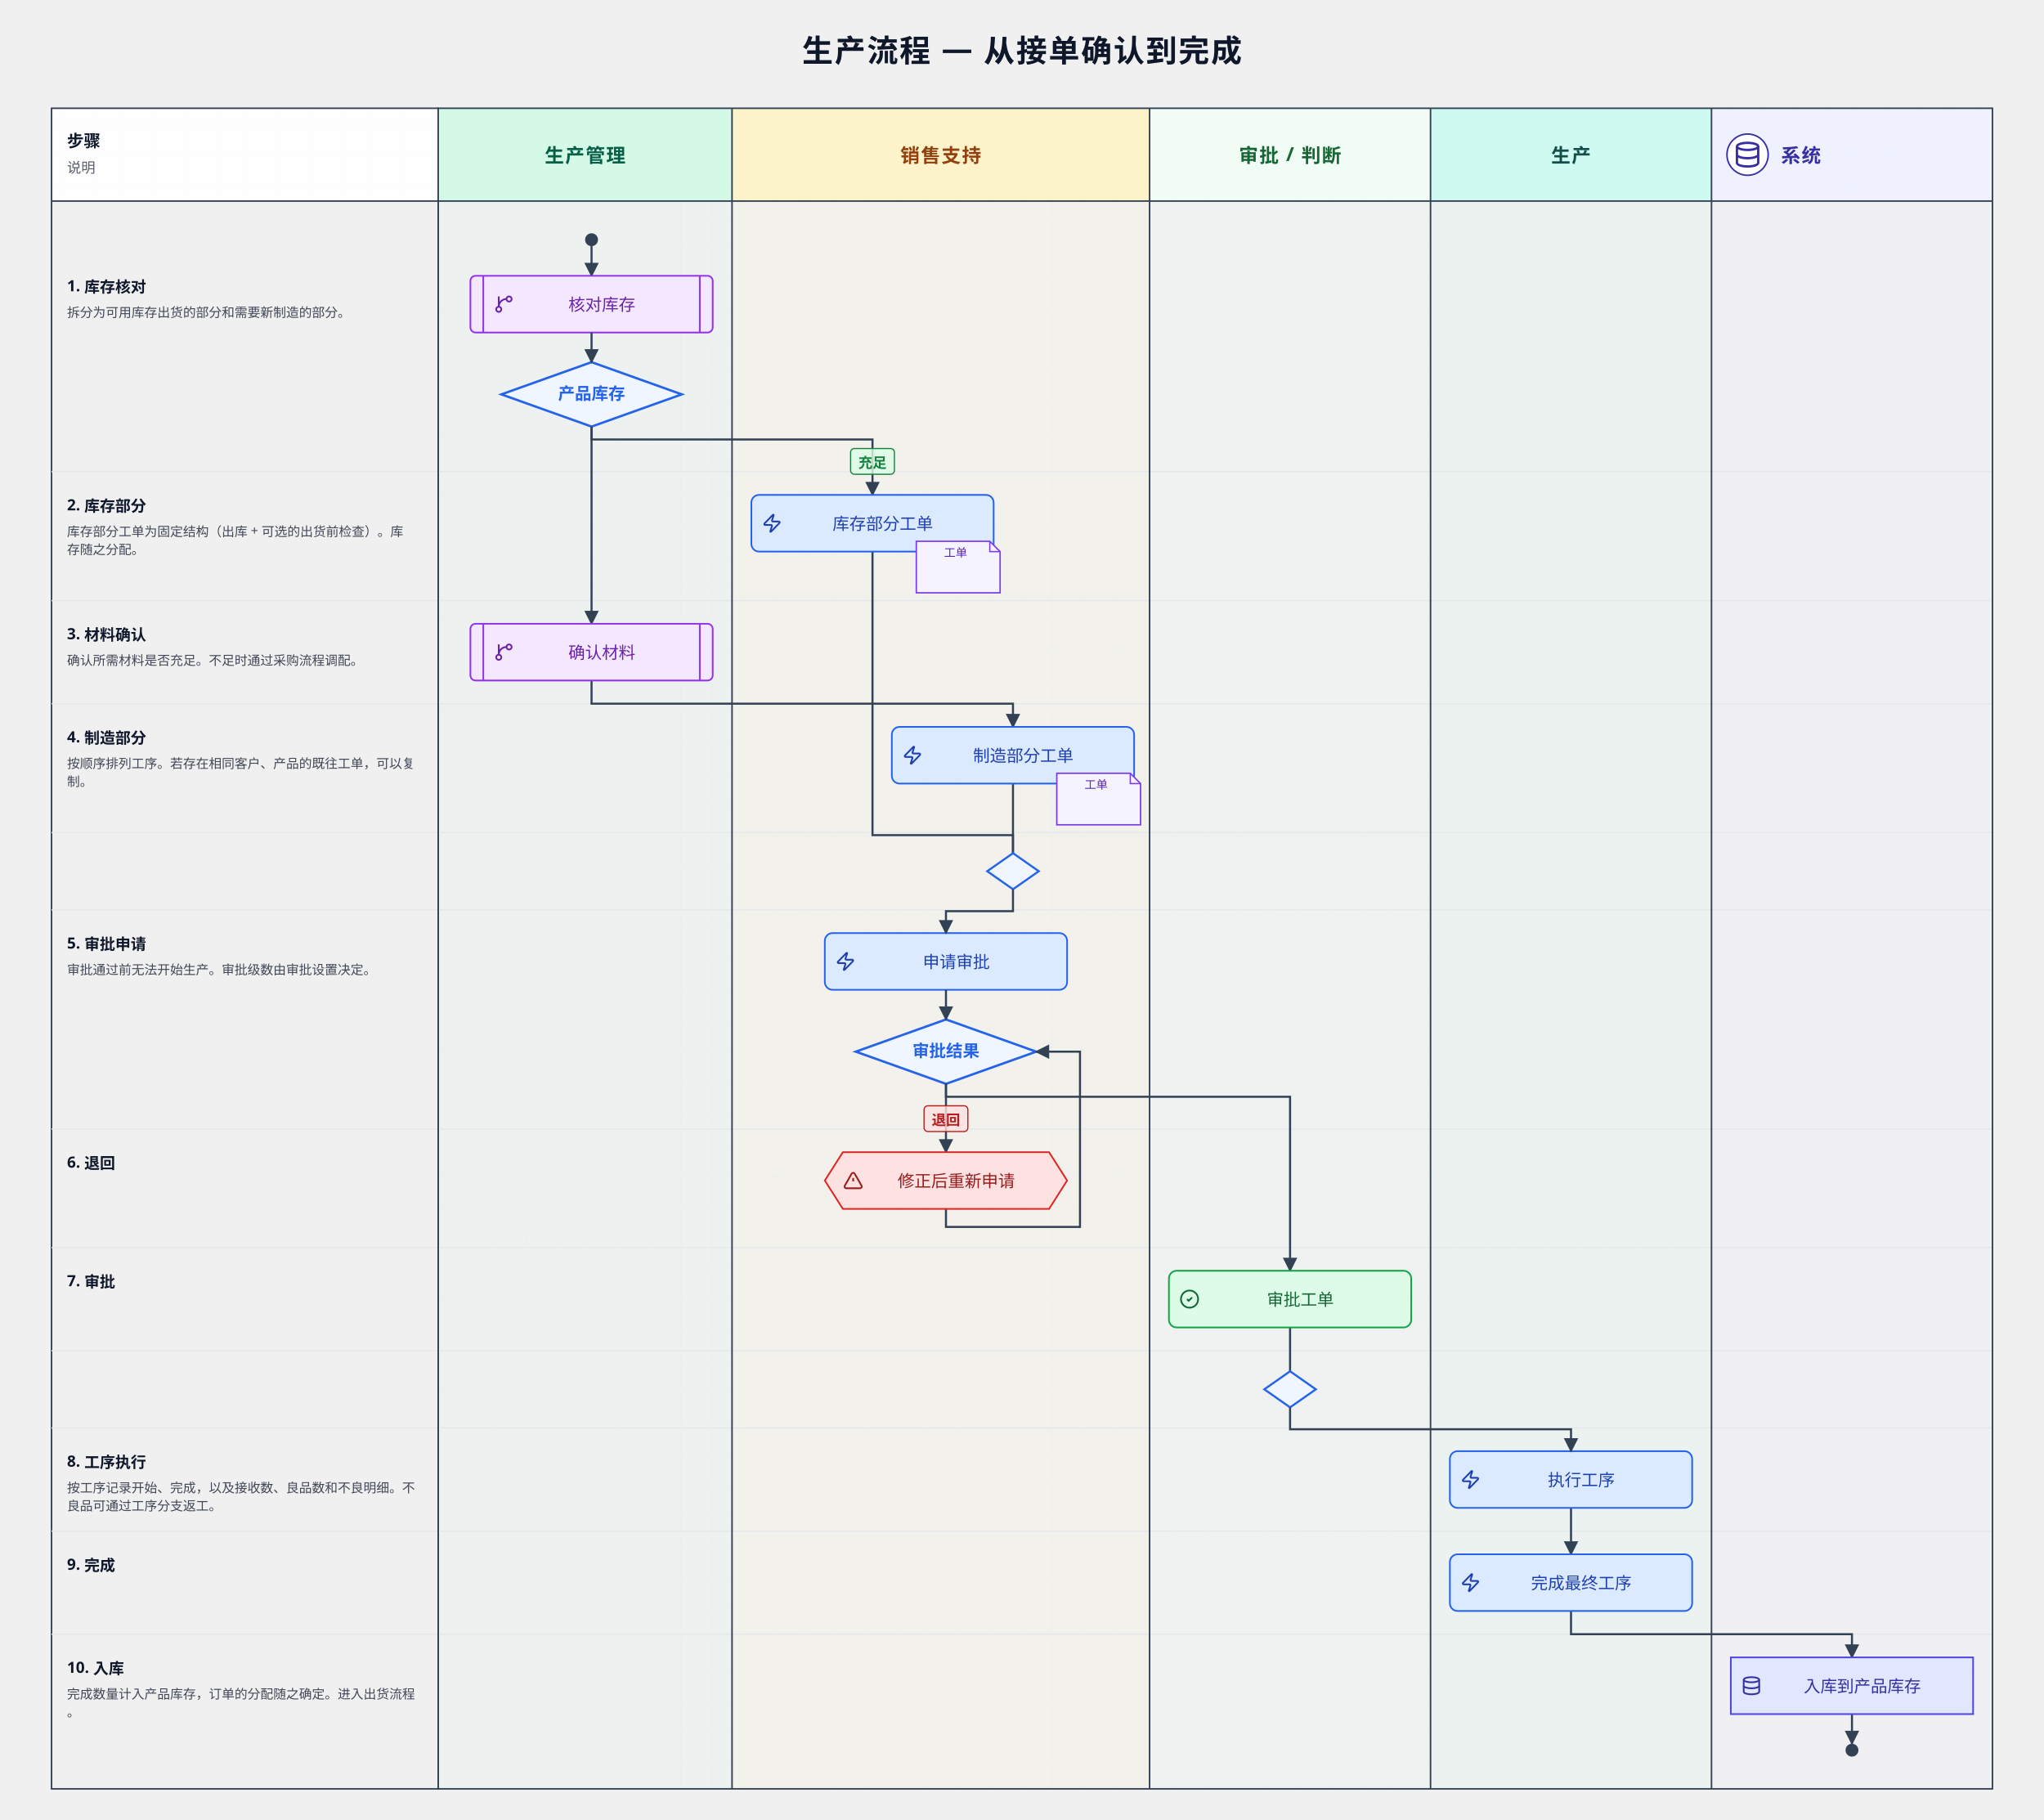
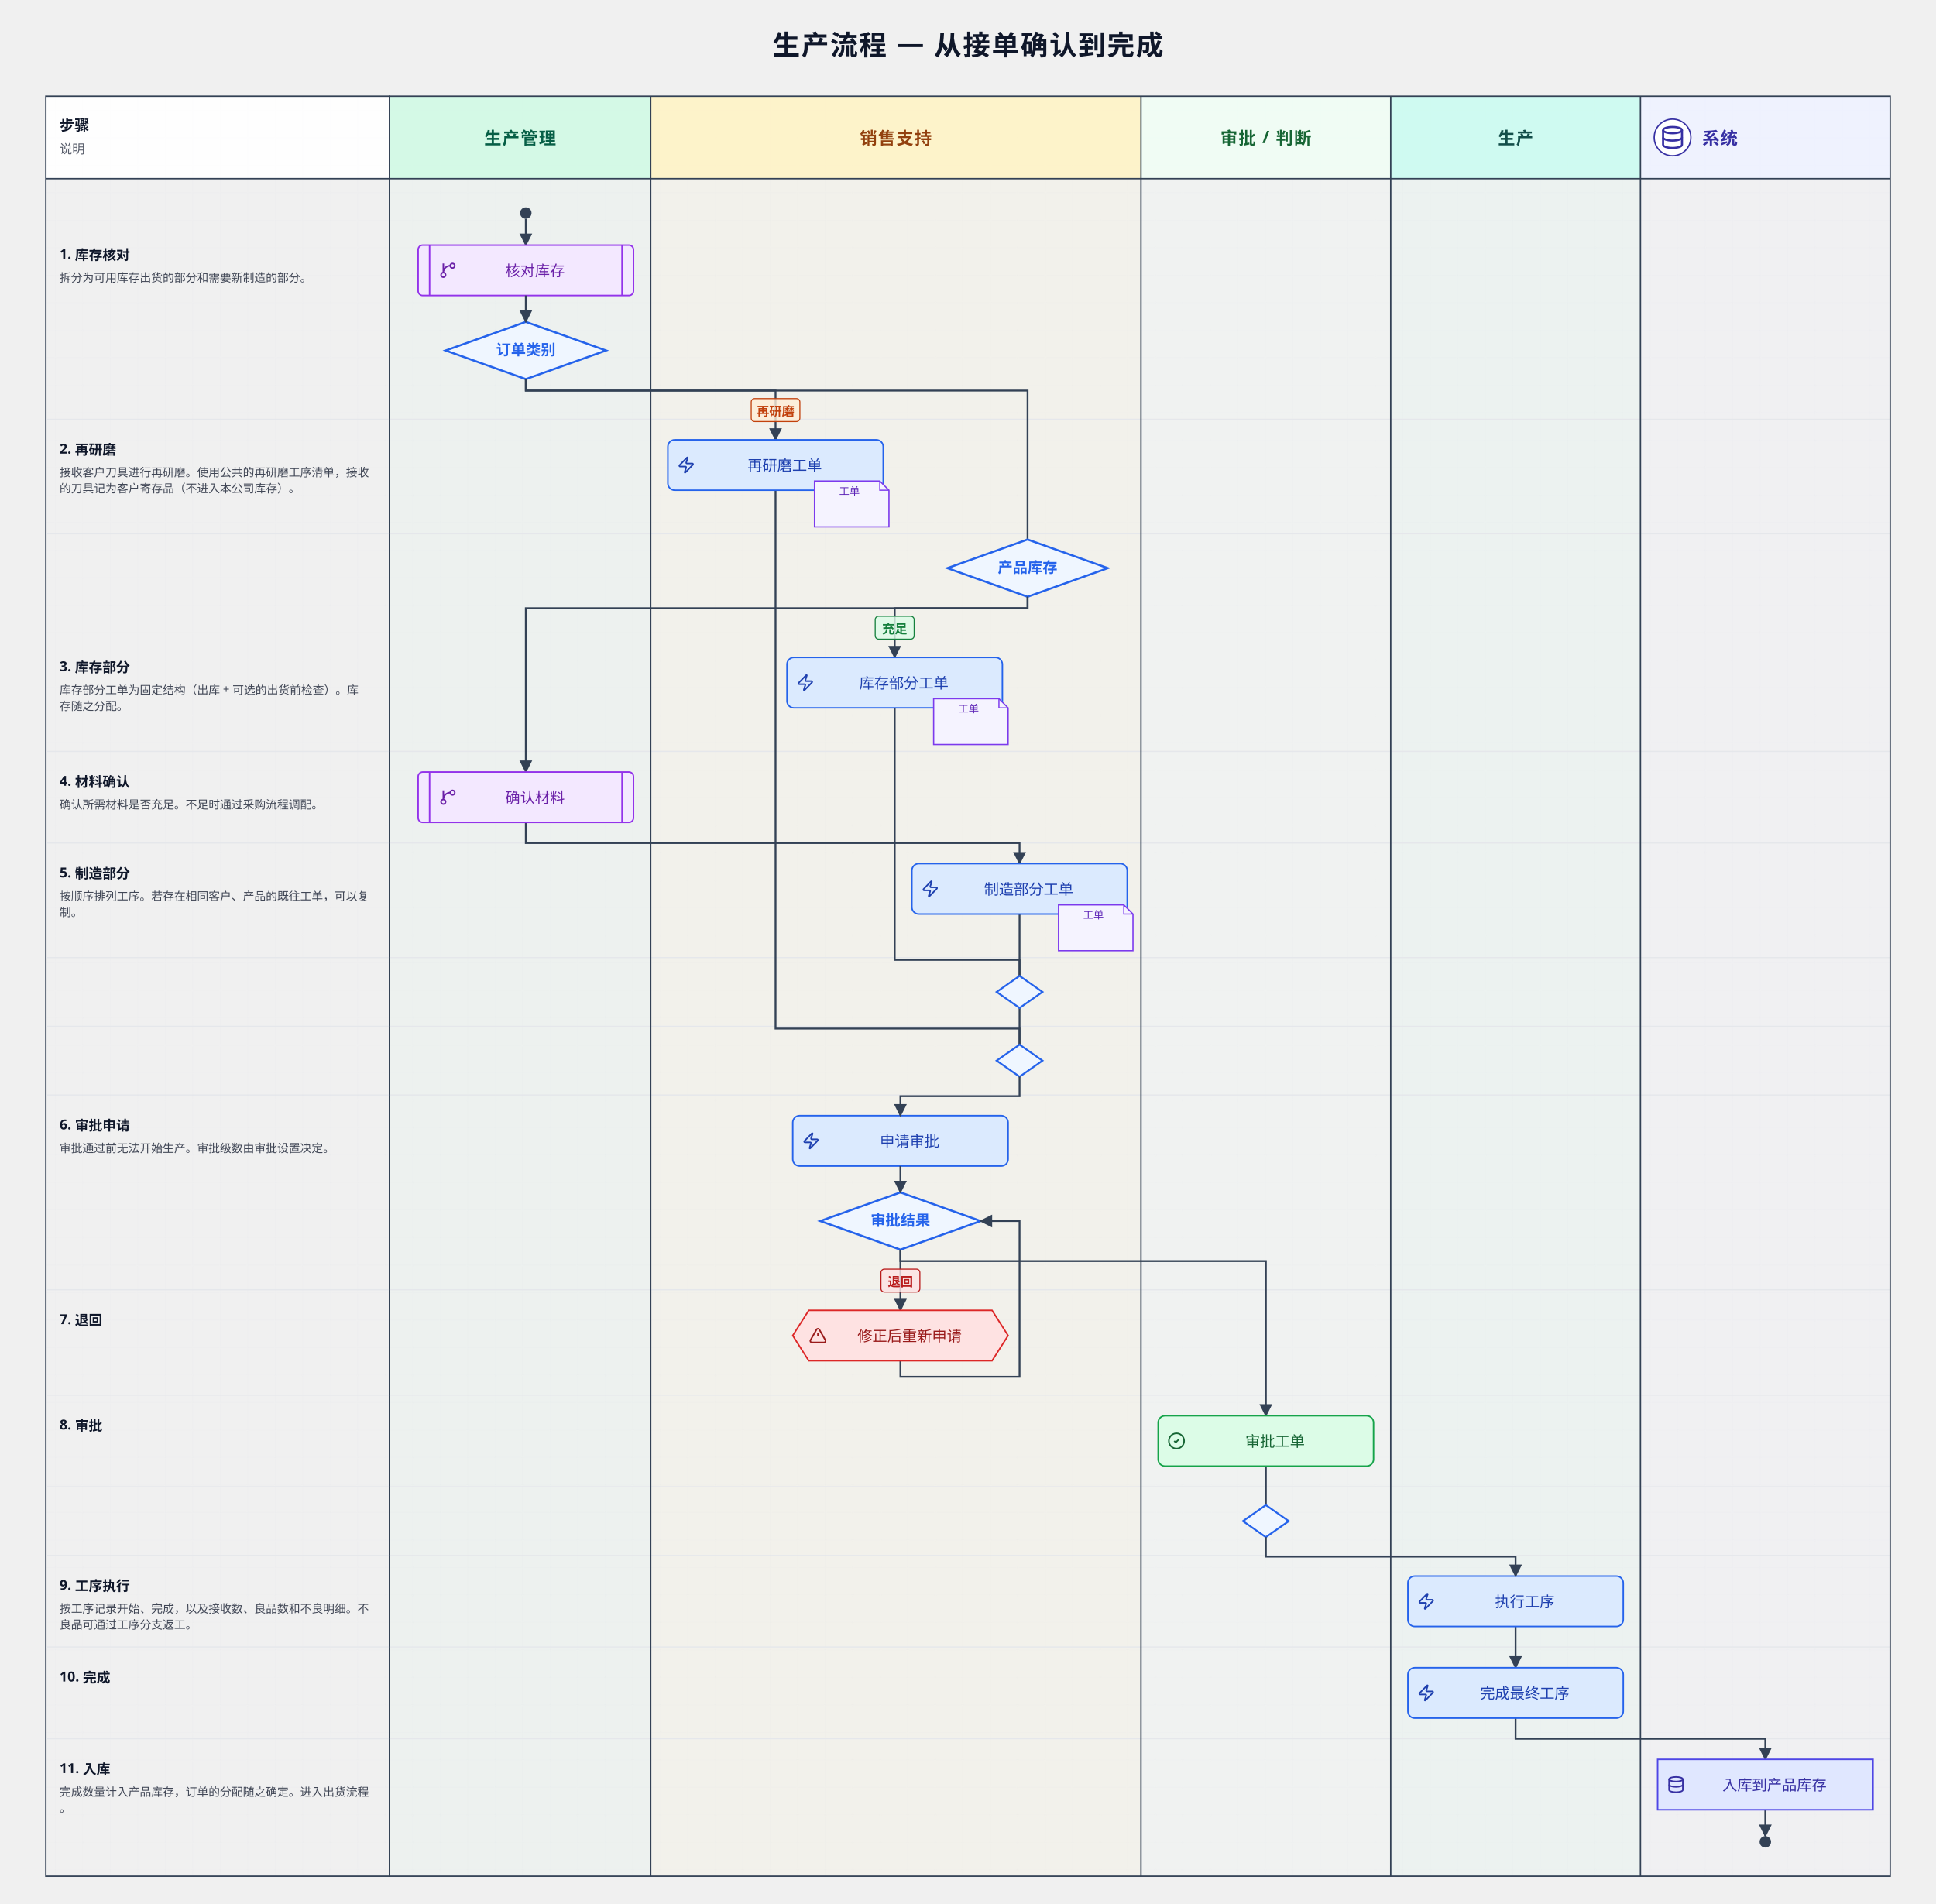
- <svg xmlns="http://www.w3.org/2000/svg" viewBox="0 0 1586 1412" style="width:100%;height:auto;background:#ffffff;display:block" id="swimlane-svg">
+ <svg xmlns="http://www.w3.org/2000/svg" viewBox="0 0 1690 1662" style="width:100%;height:auto;background:#ffffff;display:block" id="swimlane-svg">
  <defs>
    <marker id="arrowhead" viewBox="0 0 10 10" refX="9" refY="5" markerWidth="7" markerHeight="7" orient="auto-start-reverse">
      <path d="M 0 0 L 10 5 L 0 10 z" fill="#334155" />
    </marker>
    <pattern id="gridp" width="24" height="24" patternUnits="userSpaceOnUse">
      <path d="M 24 0 L 0 0 0 24" fill="none" stroke="#e5e7eb" stroke-width="0.5" />
    </pattern>
  </defs>
-   <rect x="40" y="84" width="1506" height="1304" fill="url(#gridp)" opacity="0.5" />
+   <rect x="40" y="84" width="1610" height="1554" fill="url(#gridp)" opacity="0.5" />
  <rect x="40" y="84" width="300" height="72" fill="white" opacity="0.9" />
  <text x="52" y="114" fill="#0f172a" font-family="'Noto Sans JP',sans-serif" font-size="13" font-weight="700">步骤</text>
  <text x="52" y="134" fill="#0f172a" opacity="0.7" font-family="'Noto Sans JP',sans-serif" font-size="11">说明</text>
  <line x1="40" x2="340" y1="156" y2="156" stroke="#334155" stroke-width="1.2" vector-effect="non-scaling-stroke" />
-   <rect x="40" y="84" width="300" height="1304" fill="none" stroke="#334155" stroke-width="1.2" vector-effect="non-scaling-stroke" />
+   <rect x="40" y="84" width="300" height="1554" fill="none" stroke="#334155" stroke-width="1.2" vector-effect="non-scaling-stroke" />
  <g>
    <text x="52" y="226" fill="#0f172a" font-family="'Noto Sans JP',sans-serif" font-size="12" font-weight="600">1. 库存核对</text>
    <text x="52" y="246" fill="#0f172a" opacity="0.78" font-family="'Noto Sans JP',sans-serif" font-size="10" font-weight="400">
      <tspan x="52" dy="0">
        <tspan font-weight="400" font-style="normal" text-decoration="none">拆分为可用库存出货的部分和需要新制造的部分。</tspan>
      </tspan>
    </text>
  </g>
  <g>
-     <text x="52" y="396" fill="#0f172a" font-family="'Noto Sans JP',sans-serif" font-size="12" font-weight="600">2. 库存部分</text>
+     <text x="52" y="396" fill="#0f172a" font-family="'Noto Sans JP',sans-serif" font-size="12" font-weight="600">2. 再研磨</text>
    <text x="52" y="416" fill="#0f172a" opacity="0.78" font-family="'Noto Sans JP',sans-serif" font-size="10" font-weight="400">
      <tspan x="52" dy="0">
+         <tspan font-weight="400" font-style="normal" text-decoration="none">接收客户刀具进行再研磨。使用公共的再研磨工序清单，接收</tspan>
+       </tspan>
+       <tspan x="52" dy="14">
+         <tspan font-weight="400" font-style="normal" text-decoration="none">的刀具记为客户寄存品（不进入本公司库存）。</tspan>
+       </tspan>
+     </text>
+   </g>
+   <g>
+     <text x="52" y="586" fill="#0f172a" font-family="'Noto Sans JP',sans-serif" font-size="12" font-weight="600">3. 库存部分</text>
+     <text x="52" y="606" fill="#0f172a" opacity="0.78" font-family="'Noto Sans JP',sans-serif" font-size="10" font-weight="400">
+       <tspan x="52" dy="0">
        <tspan font-weight="400" font-style="normal" text-decoration="none">库存部分工单为固定结构（出库 + 可选的出货前检查）。库</tspan>
      </tspan>
      <tspan x="52" dy="14">
        <tspan font-weight="400" font-style="normal" text-decoration="none">存随之分配。</tspan>
      </tspan>
    </text>
  </g>
  <g>
-     <text x="52" y="496" fill="#0f172a" font-family="'Noto Sans JP',sans-serif" font-size="12" font-weight="600">3. 材料确认</text>
-     <text x="52" y="516" fill="#0f172a" opacity="0.78" font-family="'Noto Sans JP',sans-serif" font-size="10" font-weight="400">
+     <text x="52" y="686" fill="#0f172a" font-family="'Noto Sans JP',sans-serif" font-size="12" font-weight="600">4. 材料确认</text>
+     <text x="52" y="706" fill="#0f172a" opacity="0.78" font-family="'Noto Sans JP',sans-serif" font-size="10" font-weight="400">
      <tspan x="52" dy="0">
        <tspan font-weight="400" font-style="normal" text-decoration="none">确认所需材料是否充足。不足时通过采购流程调配。</tspan>
      </tspan>
    </text>
  </g>
  <g>
-     <text x="52" y="576" fill="#0f172a" font-family="'Noto Sans JP',sans-serif" font-size="12" font-weight="600">4. 制造部分</text>
-     <text x="52" y="596" fill="#0f172a" opacity="0.78" font-family="'Noto Sans JP',sans-serif" font-size="10" font-weight="400">
+     <text x="52" y="766" fill="#0f172a" font-family="'Noto Sans JP',sans-serif" font-size="12" font-weight="600">5. 制造部分</text>
+     <text x="52" y="786" fill="#0f172a" opacity="0.78" font-family="'Noto Sans JP',sans-serif" font-size="10" font-weight="400">
      <tspan x="52" dy="0">
        <tspan font-weight="400" font-style="normal" text-decoration="none">按顺序排列工序。若存在相同客户、产品的既往工单，可以复</tspan>
      </tspan>
      <tspan x="52" dy="14">
        <tspan font-weight="400" font-style="normal" text-decoration="none">制。</tspan>
      </tspan>
    </text>
  </g>
  <g>
-     <text x="52" y="736" fill="#0f172a" font-family="'Noto Sans JP',sans-serif" font-size="12" font-weight="600">5. 审批申请</text>
-     <text x="52" y="756" fill="#0f172a" opacity="0.78" font-family="'Noto Sans JP',sans-serif" font-size="10" font-weight="400">
+     <text x="52" y="986" fill="#0f172a" font-family="'Noto Sans JP',sans-serif" font-size="12" font-weight="600">6. 审批申请</text>
+     <text x="52" y="1006" fill="#0f172a" opacity="0.78" font-family="'Noto Sans JP',sans-serif" font-size="10" font-weight="400">
      <tspan x="52" dy="0">
        <tspan font-weight="400" font-style="normal" text-decoration="none">审批通过前无法开始生产。审批级数由审批设置决定。</tspan>
      </tspan>
    </text>
  </g>
  <g>
-     <text x="52" y="906" fill="#0f172a" font-family="'Noto Sans JP',sans-serif" font-size="12" font-weight="600">6. 退回</text>
-   </g>
-   <g>
-     <text x="52" y="998" fill="#0f172a" font-family="'Noto Sans JP',sans-serif" font-size="12" font-weight="600">7. 审批</text>
-   </g>
-   <g>
-     <text x="52" y="1138" fill="#0f172a" font-family="'Noto Sans JP',sans-serif" font-size="12" font-weight="600">8. 工序执行</text>
-     <text x="52" y="1158" fill="#0f172a" opacity="0.78" font-family="'Noto Sans JP',sans-serif" font-size="10" font-weight="400">
+     <text x="52" y="1156" fill="#0f172a" font-family="'Noto Sans JP',sans-serif" font-size="12" font-weight="600">7. 退回</text>
+   </g>
+   <g>
+     <text x="52" y="1248" fill="#0f172a" font-family="'Noto Sans JP',sans-serif" font-size="12" font-weight="600">8. 审批</text>
+   </g>
+   <g>
+     <text x="52" y="1388" fill="#0f172a" font-family="'Noto Sans JP',sans-serif" font-size="12" font-weight="600">9. 工序执行</text>
+     <text x="52" y="1408" fill="#0f172a" opacity="0.78" font-family="'Noto Sans JP',sans-serif" font-size="10" font-weight="400">
      <tspan x="52" dy="0">
        <tspan font-weight="400" font-style="normal" text-decoration="none">按工序记录开始、完成，以及接收数、良品数和不良明细。不</tspan>
      </tspan>
      <tspan x="52" dy="14">
        <tspan font-weight="400" font-style="normal" text-decoration="none">良品可通过工序分支返工。</tspan>
      </tspan>
    </text>
  </g>
  <g>
-     <text x="52" y="1218" fill="#0f172a" font-family="'Noto Sans JP',sans-serif" font-size="12" font-weight="600">9. 完成</text>
-   </g>
-   <g>
-     <text x="52" y="1298" fill="#0f172a" font-family="'Noto Sans JP',sans-serif" font-size="12" font-weight="600">10. 入库</text>
-     <text x="52" y="1318" fill="#0f172a" opacity="0.78" font-family="'Noto Sans JP',sans-serif" font-size="10" font-weight="400">
+     <text x="52" y="1468" fill="#0f172a" font-family="'Noto Sans JP',sans-serif" font-size="12" font-weight="600">10. 完成</text>
+   </g>
+   <g>
+     <text x="52" y="1548" fill="#0f172a" font-family="'Noto Sans JP',sans-serif" font-size="12" font-weight="600">11. 入库</text>
+     <text x="52" y="1568" fill="#0f172a" opacity="0.78" font-family="'Noto Sans JP',sans-serif" font-size="10" font-weight="400">
      <tspan x="52" dy="0">
        <tspan font-weight="400" font-style="normal" text-decoration="none">完成数量计入产品库存，订单的分配随之确定。进入出货流程</tspan>
      </tspan>
      <tspan x="52" dy="14">
        <tspan font-weight="400" font-style="normal" text-decoration="none">。</tspan>
      </tspan>
    </text>
  </g>
  <g>
-     <rect x="340" y="84" width="228" height="1304" fill="#d1fae5" opacity="0.12" />
+     <rect x="340" y="84" width="228" height="1554" fill="#d1fae5" opacity="0.12" />
    <rect x="340" y="84" width="228" height="72" fill="#d1fae5" opacity="0.9" />
    <text x="454" y="126" text-anchor="middle" fill="#065f46" font-family="'Noto Sans JP',sans-serif" font-size="15" font-weight="700" letter-spacing="0.06em">生产管理</text>
    <line x1="340" x2="568" y1="156" y2="156" stroke="#334155" stroke-width="1.2" vector-effect="non-scaling-stroke" />
  </g>
  <g>
-     <rect x="568" y="84" width="324" height="1304" fill="#fef3c7" opacity="0.12" />
-     <rect x="568" y="84" width="324" height="72" fill="#fef3c7" opacity="0.9" />
-     <text x="730" y="126" text-anchor="middle" fill="#92400e" font-family="'Noto Sans JP',sans-serif" font-size="15" font-weight="700" letter-spacing="0.06em">销售支持</text>
-     <line x1="568" x2="892" y1="156" y2="156" stroke="#334155" stroke-width="1.2" vector-effect="non-scaling-stroke" />
-   </g>
-   <g>
-     <rect x="892" y="84" width="218" height="1304" fill="#f0fdf4" opacity="0.12" />
-     <rect x="892" y="84" width="218" height="72" fill="#f0fdf4" opacity="0.9" />
-     <text x="1001" y="126" text-anchor="middle" fill="#166534" font-family="'Noto Sans JP',sans-serif" font-size="15" font-weight="700" letter-spacing="0.06em">审批 / 判断</text>
-     <line x1="892" x2="1110" y1="156" y2="156" stroke="#334155" stroke-width="1.2" vector-effect="non-scaling-stroke" />
-   </g>
-   <g>
-     <rect x="1110" y="84" width="218" height="1304" fill="#ccfbf1" opacity="0.12" />
-     <rect x="1110" y="84" width="218" height="72" fill="#ccfbf1" opacity="0.9" />
-     <text x="1219" y="126" text-anchor="middle" fill="#134e4a" font-family="'Noto Sans JP',sans-serif" font-size="15" font-weight="700" letter-spacing="0.06em">生产</text>
-     <line x1="1110" x2="1328" y1="156" y2="156" stroke="#334155" stroke-width="1.2" vector-effect="non-scaling-stroke" />
-   </g>
-   <g>
-     <rect x="1328" y="84" width="218" height="1304" fill="#eef2ff" opacity="0.12" />
-     <rect x="1328" y="84" width="218" height="72" fill="#eef2ff" opacity="0.9" />
-     <g>
-       <circle cx="1356" cy="120" r="16" fill="#ffffff" stroke="#3730a3" stroke-width="1.2" />
-       <svg x="1345" y="109" width="22" height="22" viewBox="0 0 24 24" fill="none" stroke="#3730a3" stroke-width="2">
+     <rect x="568" y="84" width="428" height="1554" fill="#fef3c7" opacity="0.12" />
+     <rect x="568" y="84" width="428" height="72" fill="#fef3c7" opacity="0.9" />
+     <text x="782" y="126" text-anchor="middle" fill="#92400e" font-family="'Noto Sans JP',sans-serif" font-size="15" font-weight="700" letter-spacing="0.06em">销售支持</text>
+     <line x1="568" x2="996" y1="156" y2="156" stroke="#334155" stroke-width="1.2" vector-effect="non-scaling-stroke" />
+   </g>
+   <g>
+     <rect x="996" y="84" width="218" height="1554" fill="#f0fdf4" opacity="0.12" />
+     <rect x="996" y="84" width="218" height="72" fill="#f0fdf4" opacity="0.9" />
+     <text x="1105" y="126" text-anchor="middle" fill="#166534" font-family="'Noto Sans JP',sans-serif" font-size="15" font-weight="700" letter-spacing="0.06em">审批 / 判断</text>
+     <line x1="996" x2="1214" y1="156" y2="156" stroke="#334155" stroke-width="1.2" vector-effect="non-scaling-stroke" />
+   </g>
+   <g>
+     <rect x="1214" y="84" width="218" height="1554" fill="#ccfbf1" opacity="0.12" />
+     <rect x="1214" y="84" width="218" height="72" fill="#ccfbf1" opacity="0.9" />
+     <text x="1323" y="126" text-anchor="middle" fill="#134e4a" font-family="'Noto Sans JP',sans-serif" font-size="15" font-weight="700" letter-spacing="0.06em">生产</text>
+     <line x1="1214" x2="1432" y1="156" y2="156" stroke="#334155" stroke-width="1.2" vector-effect="non-scaling-stroke" />
+   </g>
+   <g>
+     <rect x="1432" y="84" width="218" height="1554" fill="#eef2ff" opacity="0.12" />
+     <rect x="1432" y="84" width="218" height="72" fill="#eef2ff" opacity="0.9" />
+     <g>
+       <circle cx="1460" cy="120" r="16" fill="#ffffff" stroke="#3730a3" stroke-width="1.2" />
+       <svg x="1449" y="109" width="22" height="22" viewBox="0 0 24 24" fill="none" stroke="#3730a3" stroke-width="2">
        <ellipse cx="12" cy="5" rx="9" ry="3" />
        <path d="M3 5V19A9 3 0 0 0 21 19V5" />
        <path d="M3 12A9 3 0 0 0 21 12" />
      </svg>
    </g>
-     <text x="1382" y="126" text-anchor="start" fill="#3730a3" font-family="'Noto Sans JP',sans-serif" font-size="15" font-weight="700" letter-spacing="0.06em">系统</text>
-     <line x1="1328" x2="1546" y1="156" y2="156" stroke="#334155" stroke-width="1.2" vector-effect="non-scaling-stroke" />
-   </g>
-   <line x1="40" y1="366" x2="1546" y2="366" stroke="#e5e7eb" stroke-width="1" vector-effect="non-scaling-stroke" opacity="0.95" />
-   <line x1="40" y1="466" x2="1546" y2="466" stroke="#e5e7eb" stroke-width="1" vector-effect="non-scaling-stroke" opacity="0.95" />
-   <line x1="40" y1="546" x2="1546" y2="546" stroke="#e5e7eb" stroke-width="1" vector-effect="non-scaling-stroke" opacity="0.95" />
-   <line x1="40" y1="646" x2="1546" y2="646" stroke="#e5e7eb" stroke-width="1" vector-effect="non-scaling-stroke" opacity="0.95" />
-   <line x1="40" y1="706" x2="1546" y2="706" stroke="#e5e7eb" stroke-width="1" vector-effect="non-scaling-stroke" opacity="0.95" />
-   <line x1="40" y1="876" x2="1546" y2="876" stroke="#e5e7eb" stroke-width="1" vector-effect="non-scaling-stroke" opacity="0.95" />
-   <line x1="40" y1="968" x2="1546" y2="968" stroke="#e5e7eb" stroke-width="1" vector-effect="non-scaling-stroke" opacity="0.95" />
-   <line x1="40" y1="1048" x2="1546" y2="1048" stroke="#e5e7eb" stroke-width="1" vector-effect="non-scaling-stroke" opacity="0.95" />
-   <line x1="40" y1="1108" x2="1546" y2="1108" stroke="#e5e7eb" stroke-width="1" vector-effect="non-scaling-stroke" opacity="0.95" />
-   <line x1="40" y1="1188" x2="1546" y2="1188" stroke="#e5e7eb" stroke-width="1" vector-effect="non-scaling-stroke" opacity="0.95" />
-   <line x1="40" y1="1268" x2="1546" y2="1268" stroke="#e5e7eb" stroke-width="1" vector-effect="non-scaling-stroke" opacity="0.95" />
-   <rect x="340" y="84" width="1206" height="1304" fill="none" stroke="#334155" stroke-width="1.2" vector-effect="non-scaling-stroke" />
-   <line x1="568" x2="568" y1="84" y2="1388" stroke="#334155" stroke-width="1.2" vector-effect="non-scaling-stroke" />
-   <line x1="892" x2="892" y1="84" y2="1388" stroke="#334155" stroke-width="1.2" vector-effect="non-scaling-stroke" />
-   <line x1="1110" x2="1110" y1="84" y2="1388" stroke="#334155" stroke-width="1.2" vector-effect="non-scaling-stroke" />
-   <line x1="1328" x2="1328" y1="84" y2="1388" stroke="#334155" stroke-width="1.2" vector-effect="non-scaling-stroke" />
+     <text x="1486" y="126" text-anchor="start" fill="#3730a3" font-family="'Noto Sans JP',sans-serif" font-size="15" font-weight="700" letter-spacing="0.06em">系统</text>
+     <line x1="1432" x2="1650" y1="156" y2="156" stroke="#334155" stroke-width="1.2" vector-effect="non-scaling-stroke" />
+   </g>
+   <line x1="40" y1="366" x2="1650" y2="366" stroke="#e5e7eb" stroke-width="1" vector-effect="non-scaling-stroke" opacity="0.95" />
+   <line x1="40" y1="466" x2="1650" y2="466" stroke="#e5e7eb" stroke-width="1" vector-effect="non-scaling-stroke" opacity="0.95" />
+   <line x1="40" y1="656" x2="1650" y2="656" stroke="#e5e7eb" stroke-width="1" vector-effect="non-scaling-stroke" opacity="0.95" />
+   <line x1="40" y1="736" x2="1650" y2="736" stroke="#e5e7eb" stroke-width="1" vector-effect="non-scaling-stroke" opacity="0.95" />
+   <line x1="40" y1="836" x2="1650" y2="836" stroke="#e5e7eb" stroke-width="1" vector-effect="non-scaling-stroke" opacity="0.95" />
+   <line x1="40" y1="896" x2="1650" y2="896" stroke="#e5e7eb" stroke-width="1" vector-effect="non-scaling-stroke" opacity="0.95" />
+   <line x1="40" y1="956" x2="1650" y2="956" stroke="#e5e7eb" stroke-width="1" vector-effect="non-scaling-stroke" opacity="0.95" />
+   <line x1="40" y1="1126" x2="1650" y2="1126" stroke="#e5e7eb" stroke-width="1" vector-effect="non-scaling-stroke" opacity="0.95" />
+   <line x1="40" y1="1218" x2="1650" y2="1218" stroke="#e5e7eb" stroke-width="1" vector-effect="non-scaling-stroke" opacity="0.95" />
+   <line x1="40" y1="1298" x2="1650" y2="1298" stroke="#e5e7eb" stroke-width="1" vector-effect="non-scaling-stroke" opacity="0.95" />
+   <line x1="40" y1="1358" x2="1650" y2="1358" stroke="#e5e7eb" stroke-width="1" vector-effect="non-scaling-stroke" opacity="0.95" />
+   <line x1="40" y1="1438" x2="1650" y2="1438" stroke="#e5e7eb" stroke-width="1" vector-effect="non-scaling-stroke" opacity="0.95" />
+   <line x1="40" y1="1518" x2="1650" y2="1518" stroke="#e5e7eb" stroke-width="1" vector-effect="non-scaling-stroke" opacity="0.95" />
+   <rect x="340" y="84" width="1310" height="1554" fill="none" stroke="#334155" stroke-width="1.2" vector-effect="non-scaling-stroke" />
+   <line x1="568" x2="568" y1="84" y2="1638" stroke="#334155" stroke-width="1.2" vector-effect="non-scaling-stroke" />
+   <line x1="996" x2="996" y1="84" y2="1638" stroke="#334155" stroke-width="1.2" vector-effect="non-scaling-stroke" />
+   <line x1="1214" x2="1214" y1="84" y2="1638" stroke="#334155" stroke-width="1.2" vector-effect="non-scaling-stroke" />
+   <line x1="1432" x2="1432" y1="84" y2="1638" stroke="#334155" stroke-width="1.2" vector-effect="non-scaling-stroke" />
  <g>
    <path d="M 459 281 L 529 306 L 459 331 L 389 306 Z" fill="#eff6ff" stroke="#2563eb" stroke-width="1.8" />
-     <text x="459" y="310" text-anchor="middle" font-family="'Noto Sans JP',sans-serif" font-size="13" font-weight="600" fill="#2563eb">产品库存</text>
+     <text x="459" y="310" text-anchor="middle" font-family="'Noto Sans JP',sans-serif" font-size="13" font-weight="600" fill="#2563eb">订单类别</text>
    <g>
      <path d="M 459 331 L 459 341 L 677 341 L 677 384" fill="none" stroke="#334155" stroke-width="1.6" marker-end="url(#arrowhead)" />
    </g>
    <g>
-       <path d="M 459 331 L 459 484" fill="none" stroke="#334155" stroke-width="1.6" marker-end="url(#arrowhead)" />
-     </g>
-     <path d="M 677 428 L 677 648 L 786 648 L 786 662" fill="none" stroke="#334155" stroke-width="1.6" />
-     <path d="M 786 608 L 786 662" fill="none" stroke="#334155" stroke-width="1.6" />
-     <path d="M 786 662 L 806 676 L 786 690 L 766 676 Z" fill="#eff6ff" stroke="#2563eb" stroke-width="1.6" />
-   </g>
-   <g>
-     <path d="M 734 791 L 804 816 L 734 841 L 664 816 Z" fill="#eff6ff" stroke="#2563eb" stroke-width="1.8" />
-     <text x="734" y="820" text-anchor="middle" font-family="'Noto Sans JP',sans-serif" font-size="13" font-weight="600" fill="#2563eb">审批结果</text>
-     <g>
-       <path d="M 734 841 L 734 894" fill="none" stroke="#334155" stroke-width="1.6" marker-end="url(#arrowhead)" />
-     </g>
-     <g>
-       <path d="M 734 841 L 734 851 L 1001 851 L 1001 986" fill="none" stroke="#334155" stroke-width="1.6" marker-end="url(#arrowhead)" />
-     </g>
-     <path d="M 734 938 L 734 952 L 838 952 L 838 816 L 804 816" fill="none" stroke="#334155" stroke-width="1.6" marker-end="url(#arrowhead)" />
-     <path d="M 1001 1030 L 1001 1064" fill="none" stroke="#334155" stroke-width="1.6" />
-     <path d="M 1001 1064 L 1021 1078 L 1001 1092 L 981 1078 Z" fill="#eff6ff" stroke="#2563eb" stroke-width="1.6" />
-   </g>
-   <path d="M 459 528 L 459 546 L 786 546 L 786 564" fill="none" stroke="#334155" stroke-width="1.6" marker-end="url(#arrowhead)" />
-   <line x1="1219" y1="1170" x2="1219" y2="1206" stroke="#334155" stroke-width="1.6" marker-end="url(#arrowhead)" />
-   <path d="M 1219 1250 L 1219 1268 L 1437 1268 L 1437 1286" fill="none" stroke="#334155" stroke-width="1.6" marker-end="url(#arrowhead)" />
+       <path d="M 459 331 L 459 341 L 897 341 L 897 474" fill="none" stroke="#334155" stroke-width="1.6" />
+     </g>
+     <path d="M 677 428 L 677 898 L 890 898 L 890 912" fill="none" stroke="#334155" stroke-width="1.6" />
+     <path d="M 890 852 L 890 898 L 890 898 L 890 912" fill="none" stroke="#334155" stroke-width="1.6" />
+     <path d="M 890 912 L 910 926 L 890 940 L 870 926 Z" fill="#eff6ff" stroke="#2563eb" stroke-width="1.6" />
+   </g>
+   <g>
+     <path d="M 897 471 L 967 496 L 897 521 L 827 496 Z" fill="#eff6ff" stroke="#2563eb" stroke-width="1.8" />
+     <text x="897" y="500" text-anchor="middle" font-family="'Noto Sans JP',sans-serif" font-size="13" font-weight="600" fill="#2563eb">产品库存</text>
+     <g>
+       <path d="M 897 521 L 897 531 L 781 531 L 781 574" fill="none" stroke="#334155" stroke-width="1.6" marker-end="url(#arrowhead)" />
+     </g>
+     <g>
+       <path d="M 897 521 L 897 531 L 459 531 L 459 674" fill="none" stroke="#334155" stroke-width="1.6" marker-end="url(#arrowhead)" />
+     </g>
+     <path d="M 781 618 L 781 838 L 890 838 L 890 852" fill="none" stroke="#334155" stroke-width="1.6" />
+     <path d="M 890 798 L 890 852" fill="none" stroke="#334155" stroke-width="1.6" />
+     <path d="M 890 852 L 910 866 L 890 880 L 870 866 Z" fill="#eff6ff" stroke="#2563eb" stroke-width="1.6" />
+   </g>
+   <g>
+     <path d="M 786 1041 L 856 1066 L 786 1091 L 716 1066 Z" fill="#eff6ff" stroke="#2563eb" stroke-width="1.8" />
+     <text x="786" y="1070" text-anchor="middle" font-family="'Noto Sans JP',sans-serif" font-size="13" font-weight="600" fill="#2563eb">审批结果</text>
+     <g>
+       <path d="M 786 1091 L 786 1144" fill="none" stroke="#334155" stroke-width="1.6" marker-end="url(#arrowhead)" />
+     </g>
+     <g>
+       <path d="M 786 1091 L 786 1101 L 1105 1101 L 1105 1236" fill="none" stroke="#334155" stroke-width="1.6" marker-end="url(#arrowhead)" />
+     </g>
+     <path d="M 786 1188 L 786 1202 L 890 1202 L 890 1066 L 856 1066" fill="none" stroke="#334155" stroke-width="1.6" marker-end="url(#arrowhead)" />
+     <path d="M 1105 1280 L 1105 1314" fill="none" stroke="#334155" stroke-width="1.6" />
+     <path d="M 1105 1314 L 1125 1328 L 1105 1342 L 1085 1328 Z" fill="#eff6ff" stroke="#2563eb" stroke-width="1.6" />
+   </g>
+   <path d="M 459 718 L 459 736 L 890 736 L 890 754" fill="none" stroke="#334155" stroke-width="1.6" marker-end="url(#arrowhead)" />
+   <line x1="1323" y1="1420" x2="1323" y2="1456" stroke="#334155" stroke-width="1.6" marker-end="url(#arrowhead)" />
+   <path d="M 1323 1500 L 1323 1518 L 1541 1518 L 1541 1536" fill="none" stroke="#334155" stroke-width="1.6" marker-end="url(#arrowhead)" />
  <line x1="459" y1="191" x2="459" y2="214" stroke="#334155" stroke-width="1.6" marker-end="url(#arrowhead)" />
  <circle cx="459" cy="186" r="5" fill="#334155" />
-   <line x1="1437" y1="1330" x2="1437" y2="1353" stroke="#334155" stroke-width="1.6" marker-end="url(#arrowhead)" />
-   <circle cx="1437" cy="1358" r="5" fill="#334155" />
+   <line x1="1541" y1="1580" x2="1541" y2="1603" stroke="#334155" stroke-width="1.6" marker-end="url(#arrowhead)" />
+   <circle cx="1541" cy="1608" r="5" fill="#334155" />
  <g>
    <g>
      <rect x="365" y="214" width="188" height="44" rx="4" fill="#f3e8ff" stroke="#9333ea" stroke-width="1.3" />
      <line x1="375" y1="214" x2="375" y2="258" stroke="#9333ea" stroke-width="1.3" />
      <line x1="543" y1="214" x2="543" y2="258" stroke="#9333ea" stroke-width="1.3" />
    </g>
    <svg x="383" y="228" width="16" height="16" viewBox="0 0 24 24" fill="none" stroke="#6b21a8" stroke-width="2">
      <path d="M15 6a9 9 0 0 0-9 9V3" />
      <circle cx="18" cy="6" r="3" />
      <circle cx="6" cy="18" r="3" />
    </svg>
    <text x="467" y="241" text-anchor="middle" fill="#6b21a8" font-family="'Noto Sans JP',sans-serif" font-size="13" font-weight="500">核对库存</text>
  </g>
  <g>
    <rect x="583" y="384" width="188" height="44" rx="6" fill="#dbeafe" stroke="#2563eb" stroke-width="1.3" />
    <svg x="591" y="398" width="16" height="16" viewBox="0 0 24 24" fill="none" stroke="#1e40af" stroke-width="2">
      <path d="M4 14a1 1 0 0 1-.78-1.63l9.9-10.2a.5.5 0 0 1 .86.46l-1.92 6.02A1 1 0 0 0 13 10h7a1 1 0 0 1 .78 1.63l-9.9 10.2a.5.5 0 0 1-.86-.46l1.92-6.02A1 1 0 0 0 11 14z" />
    </svg>
-     <text x="685" y="411" text-anchor="middle" fill="#1e40af" font-family="'Noto Sans JP',sans-serif" font-size="13" font-weight="500">库存部分工单</text>
+     <text x="685" y="411" text-anchor="middle" fill="#1e40af" font-family="'Noto Sans JP',sans-serif" font-size="13" font-weight="500">再研磨工单</text>
    <g>
      <path d="M 711 420 H 768 L 776 428 V 460 H 711 Z" fill="#f5f3ff" stroke="#7c3aed" stroke-width="1.1" />
      <path d="M 768 420 V 428 H 776" fill="none" stroke="#7c3aed" stroke-width="1" />
      <text x="741.5" y="432" text-anchor="middle" font-family="'JetBrains Mono',monospace" font-size="9" fill="#5b21b6">工单</text>
    </g>
  </g>
  <g>
-     <g>
-       <rect x="365" y="484" width="188" height="44" rx="4" fill="#f3e8ff" stroke="#9333ea" stroke-width="1.3" />
-       <line x1="375" y1="484" x2="375" y2="528" stroke="#9333ea" stroke-width="1.3" />
-       <line x1="543" y1="484" x2="543" y2="528" stroke="#9333ea" stroke-width="1.3" />
-     </g>
-     <svg x="383" y="498" width="16" height="16" viewBox="0 0 24 24" fill="none" stroke="#6b21a8" stroke-width="2">
+     <rect x="687" y="574" width="188" height="44" rx="6" fill="#dbeafe" stroke="#2563eb" stroke-width="1.3" />
+     <svg x="695" y="588" width="16" height="16" viewBox="0 0 24 24" fill="none" stroke="#1e40af" stroke-width="2">
+       <path d="M4 14a1 1 0 0 1-.78-1.63l9.9-10.2a.5.5 0 0 1 .86.46l-1.92 6.02A1 1 0 0 0 13 10h7a1 1 0 0 1 .78 1.63l-9.9 10.2a.5.5 0 0 1-.86-.46l1.92-6.02A1 1 0 0 0 11 14z" />
+     </svg>
+     <text x="789" y="601" text-anchor="middle" fill="#1e40af" font-family="'Noto Sans JP',sans-serif" font-size="13" font-weight="500">库存部分工单</text>
+     <g>
+       <path d="M 815 610 H 872 L 880 618 V 650 H 815 Z" fill="#f5f3ff" stroke="#7c3aed" stroke-width="1.1" />
+       <path d="M 872 610 V 618 H 880" fill="none" stroke="#7c3aed" stroke-width="1" />
+       <text x="845.5" y="622" text-anchor="middle" font-family="'JetBrains Mono',monospace" font-size="9" fill="#5b21b6">工单</text>
+     </g>
+   </g>
+   <g>
+     <g>
+       <rect x="365" y="674" width="188" height="44" rx="4" fill="#f3e8ff" stroke="#9333ea" stroke-width="1.3" />
+       <line x1="375" y1="674" x2="375" y2="718" stroke="#9333ea" stroke-width="1.3" />
+       <line x1="543" y1="674" x2="543" y2="718" stroke="#9333ea" stroke-width="1.3" />
+     </g>
+     <svg x="383" y="688" width="16" height="16" viewBox="0 0 24 24" fill="none" stroke="#6b21a8" stroke-width="2">
      <path d="M15 6a9 9 0 0 0-9 9V3" />
      <circle cx="18" cy="6" r="3" />
      <circle cx="6" cy="18" r="3" />
    </svg>
-     <text x="467" y="511" text-anchor="middle" fill="#6b21a8" font-family="'Noto Sans JP',sans-serif" font-size="13" font-weight="500">确认材料</text>
-   </g>
-   <g>
-     <rect x="692" y="564" width="188" height="44" rx="6" fill="#dbeafe" stroke="#2563eb" stroke-width="1.3" />
-     <svg x="700" y="578" width="16" height="16" viewBox="0 0 24 24" fill="none" stroke="#1e40af" stroke-width="2">
-       <path d="M4 14a1 1 0 0 1-.78-1.63l9.9-10.2a.5.5 0 0 1 .86.46l-1.92 6.02A1 1 0 0 0 13 10h7a1 1 0 0 1 .78 1.63l-9.9 10.2a.5.5 0 0 1-.86-.46l1.92-6.02A1 1 0 0 0 11 14z" />
-     </svg>
-     <text x="794" y="591" text-anchor="middle" fill="#1e40af" font-family="'Noto Sans JP',sans-serif" font-size="13" font-weight="500">制造部分工单</text>
-     <g>
-       <path d="M 820 600 H 877 L 885 608 V 640 H 820 Z" fill="#f5f3ff" stroke="#7c3aed" stroke-width="1.1" />
-       <path d="M 877 600 V 608 H 885" fill="none" stroke="#7c3aed" stroke-width="1" />
-       <text x="850.5" y="612" text-anchor="middle" font-family="'JetBrains Mono',monospace" font-size="9" fill="#5b21b6">工单</text>
-     </g>
-   </g>
-   <g>
-     <rect x="640" y="724" width="188" height="44" rx="6" fill="#dbeafe" stroke="#2563eb" stroke-width="1.3" />
-     <svg x="648" y="738" width="16" height="16" viewBox="0 0 24 24" fill="none" stroke="#1e40af" stroke-width="2">
-       <path d="M4 14a1 1 0 0 1-.78-1.63l9.9-10.2a.5.5 0 0 1 .86.46l-1.92 6.02A1 1 0 0 0 13 10h7a1 1 0 0 1 .78 1.63l-9.9 10.2a.5.5 0 0 1-.86-.46l1.92-6.02A1 1 0 0 0 11 14z" />
-     </svg>
-     <text x="742" y="751" text-anchor="middle" fill="#1e40af" font-family="'Noto Sans JP',sans-serif" font-size="13" font-weight="500">申请审批</text>
-   </g>
-   <g>
-     <polygon points="654,894 814,894 828,916 814,938 654,938 640,916" fill="#fee2e2" stroke="#dc2626" stroke-width="1.3" />
-     <svg x="654" y="908" width="16" height="16" viewBox="0 0 24 24" fill="none" stroke="#991b1b" stroke-width="2">
+     <text x="467" y="701" text-anchor="middle" fill="#6b21a8" font-family="'Noto Sans JP',sans-serif" font-size="13" font-weight="500">确认材料</text>
+   </g>
+   <g>
+     <rect x="796" y="754" width="188" height="44" rx="6" fill="#dbeafe" stroke="#2563eb" stroke-width="1.3" />
+     <svg x="804" y="768" width="16" height="16" viewBox="0 0 24 24" fill="none" stroke="#1e40af" stroke-width="2">
+       <path d="M4 14a1 1 0 0 1-.78-1.63l9.9-10.2a.5.5 0 0 1 .86.46l-1.92 6.02A1 1 0 0 0 13 10h7a1 1 0 0 1 .78 1.63l-9.9 10.2a.5.5 0 0 1-.86-.46l1.92-6.02A1 1 0 0 0 11 14z" />
+     </svg>
+     <text x="898" y="781" text-anchor="middle" fill="#1e40af" font-family="'Noto Sans JP',sans-serif" font-size="13" font-weight="500">制造部分工单</text>
+     <g>
+       <path d="M 924 790 H 981 L 989 798 V 830 H 924 Z" fill="#f5f3ff" stroke="#7c3aed" stroke-width="1.1" />
+       <path d="M 981 790 V 798 H 989" fill="none" stroke="#7c3aed" stroke-width="1" />
+       <text x="954.5" y="802" text-anchor="middle" font-family="'JetBrains Mono',monospace" font-size="9" fill="#5b21b6">工单</text>
+     </g>
+   </g>
+   <g>
+     <rect x="692" y="974" width="188" height="44" rx="6" fill="#dbeafe" stroke="#2563eb" stroke-width="1.3" />
+     <svg x="700" y="988" width="16" height="16" viewBox="0 0 24 24" fill="none" stroke="#1e40af" stroke-width="2">
+       <path d="M4 14a1 1 0 0 1-.78-1.63l9.9-10.2a.5.5 0 0 1 .86.46l-1.92 6.02A1 1 0 0 0 13 10h7a1 1 0 0 1 .78 1.63l-9.9 10.2a.5.5 0 0 1-.86-.46l1.92-6.02A1 1 0 0 0 11 14z" />
+     </svg>
+     <text x="794" y="1001" text-anchor="middle" fill="#1e40af" font-family="'Noto Sans JP',sans-serif" font-size="13" font-weight="500">申请审批</text>
+   </g>
+   <g>
+     <polygon points="706,1144 866,1144 880,1166 866,1188 706,1188 692,1166" fill="#fee2e2" stroke="#dc2626" stroke-width="1.3" />
+     <svg x="706" y="1158" width="16" height="16" viewBox="0 0 24 24" fill="none" stroke="#991b1b" stroke-width="2">
      <path d="m21.73 18-8-14a2 2 0 0 0-3.48 0l-8 14A2 2 0 0 0 4 21h16a2 2 0 0 0 1.73-3" />
      <path d="M12 9v4" />
      <path d="M12 17h.01" />
    </svg>
-     <text x="742" y="921" text-anchor="middle" fill="#991b1b" font-family="'Noto Sans JP',sans-serif" font-size="13" font-weight="500">修正后重新申请</text>
-   </g>
-   <g>
-     <rect x="907" y="986" width="188" height="44" rx="6" fill="#dcfce7" stroke="#16a34a" stroke-width="1.3" />
-     <svg x="915" y="1000" width="16" height="16" viewBox="0 0 24 24" fill="none" stroke="#166534" stroke-width="2">
+     <text x="794" y="1171" text-anchor="middle" fill="#991b1b" font-family="'Noto Sans JP',sans-serif" font-size="13" font-weight="500">修正后重新申请</text>
+   </g>
+   <g>
+     <rect x="1011" y="1236" width="188" height="44" rx="6" fill="#dcfce7" stroke="#16a34a" stroke-width="1.3" />
+     <svg x="1019" y="1250" width="16" height="16" viewBox="0 0 24 24" fill="none" stroke="#166534" stroke-width="2">
      <circle cx="12" cy="12" r="10" />
      <path d="m9 12 2 2 4-4" />
    </svg>
-     <text x="1009" y="1013" text-anchor="middle" fill="#166534" font-family="'Noto Sans JP',sans-serif" font-size="13" font-weight="500">审批工单</text>
-   </g>
-   <g>
-     <rect x="1125" y="1126" width="188" height="44" rx="6" fill="#dbeafe" stroke="#2563eb" stroke-width="1.3" />
-     <svg x="1133" y="1140" width="16" height="16" viewBox="0 0 24 24" fill="none" stroke="#1e40af" stroke-width="2">
-       <path d="M4 14a1 1 0 0 1-.78-1.63l9.9-10.2a.5.5 0 0 1 .86.46l-1.92 6.02A1 1 0 0 0 13 10h7a1 1 0 0 1 .78 1.63l-9.9 10.2a.5.5 0 0 1-.86-.46l1.92-6.02A1 1 0 0 0 11 14z" />
-     </svg>
-     <text x="1227" y="1153" text-anchor="middle" fill="#1e40af" font-family="'Noto Sans JP',sans-serif" font-size="13" font-weight="500">执行工序</text>
-   </g>
-   <g>
-     <rect x="1125" y="1206" width="188" height="44" rx="6" fill="#dbeafe" stroke="#2563eb" stroke-width="1.3" />
-     <svg x="1133" y="1220" width="16" height="16" viewBox="0 0 24 24" fill="none" stroke="#1e40af" stroke-width="2">
-       <path d="M4 14a1 1 0 0 1-.78-1.63l9.9-10.2a.5.5 0 0 1 .86.46l-1.92 6.02A1 1 0 0 0 13 10h7a1 1 0 0 1 .78 1.63l-9.9 10.2a.5.5 0 0 1-.86-.46l1.92-6.02A1 1 0 0 0 11 14z" />
-     </svg>
-     <text x="1227" y="1233" text-anchor="middle" fill="#1e40af" font-family="'Noto Sans JP',sans-serif" font-size="13" font-weight="500">完成最终工序</text>
-   </g>
-   <g>
-     <rect x="1343" y="1286" width="188" height="44" fill="#e0e7ff" stroke="#4f46e5" stroke-width="1.3" />
-     <svg x="1351" y="1300" width="16" height="16" viewBox="0 0 24 24" fill="none" stroke="#3730a3" stroke-width="2">
+     <text x="1113" y="1263" text-anchor="middle" fill="#166534" font-family="'Noto Sans JP',sans-serif" font-size="13" font-weight="500">审批工单</text>
+   </g>
+   <g>
+     <rect x="1229" y="1376" width="188" height="44" rx="6" fill="#dbeafe" stroke="#2563eb" stroke-width="1.3" />
+     <svg x="1237" y="1390" width="16" height="16" viewBox="0 0 24 24" fill="none" stroke="#1e40af" stroke-width="2">
+       <path d="M4 14a1 1 0 0 1-.78-1.63l9.9-10.2a.5.5 0 0 1 .86.46l-1.92 6.02A1 1 0 0 0 13 10h7a1 1 0 0 1 .78 1.63l-9.9 10.2a.5.5 0 0 1-.86-.46l1.92-6.02A1 1 0 0 0 11 14z" />
+     </svg>
+     <text x="1331" y="1403" text-anchor="middle" fill="#1e40af" font-family="'Noto Sans JP',sans-serif" font-size="13" font-weight="500">执行工序</text>
+   </g>
+   <g>
+     <rect x="1229" y="1456" width="188" height="44" rx="6" fill="#dbeafe" stroke="#2563eb" stroke-width="1.3" />
+     <svg x="1237" y="1470" width="16" height="16" viewBox="0 0 24 24" fill="none" stroke="#1e40af" stroke-width="2">
+       <path d="M4 14a1 1 0 0 1-.78-1.63l9.9-10.2a.5.5 0 0 1 .86.46l-1.92 6.02A1 1 0 0 0 13 10h7a1 1 0 0 1 .78 1.63l-9.9 10.2a.5.5 0 0 1-.86-.46l1.92-6.02A1 1 0 0 0 11 14z" />
+     </svg>
+     <text x="1331" y="1483" text-anchor="middle" fill="#1e40af" font-family="'Noto Sans JP',sans-serif" font-size="13" font-weight="500">完成最终工序</text>
+   </g>
+   <g>
+     <rect x="1447" y="1536" width="188" height="44" fill="#e0e7ff" stroke="#4f46e5" stroke-width="1.3" />
+     <svg x="1455" y="1550" width="16" height="16" viewBox="0 0 24 24" fill="none" stroke="#3730a3" stroke-width="2">
      <ellipse cx="12" cy="5" rx="9" ry="3" />
      <path d="M3 5V19A9 3 0 0 0 21 19V5" />
      <path d="M3 12A9 3 0 0 0 21 12" />
    </svg>
-     <text x="1445" y="1313" text-anchor="middle" fill="#3730a3" font-family="'Noto Sans JP',sans-serif" font-size="13" font-weight="500">入库到产品库存</text>
-   </g>
-   <g>
-     <rect x="660" y="348" width="34" height="20" rx="3" fill="#dcfce7" fill-opacity="0.8" stroke="#15803d" stroke-width="0.9" />
-     <text x="677" y="363" text-anchor="middle" font-size="11" font-weight="600" font-family="'Noto Sans JP',sans-serif" fill="#15803d">充足</text>
-   </g>
-   <g>
-     <rect x="717" y="858" width="34" height="20" rx="3" fill="#fee2e2" fill-opacity="0.8" stroke="#b91c1c" stroke-width="0.9" />
-     <text x="734" y="873" text-anchor="middle" font-size="11" font-weight="600" font-family="'Noto Sans JP',sans-serif" fill="#b91c1c">退回</text>
+     <text x="1549" y="1563" text-anchor="middle" fill="#3730a3" font-family="'Noto Sans JP',sans-serif" font-size="13" font-weight="500">入库到产品库存</text>
+   </g>
+   <g>
+     <rect x="655.75" y="348" width="42.5" height="20" rx="3" fill="#ffedd5" fill-opacity="0.8" stroke="#c2410c" stroke-width="0.9" />
+     <text x="677" y="363" text-anchor="middle" font-size="11" font-weight="600" font-family="'Noto Sans JP',sans-serif" fill="#c2410c">再研磨</text>
+   </g>
+   <g>
+     <rect x="764" y="538" width="34" height="20" rx="3" fill="#dcfce7" fill-opacity="0.8" stroke="#15803d" stroke-width="0.9" />
+     <text x="781" y="553" text-anchor="middle" font-size="11" font-weight="600" font-family="'Noto Sans JP',sans-serif" fill="#15803d">充足</text>
+   </g>
+   <g>
+     <rect x="769" y="1108" width="34" height="20" rx="3" fill="#fee2e2" fill-opacity="0.8" stroke="#b91c1c" stroke-width="0.9" />
+     <text x="786" y="1123" text-anchor="middle" font-size="11" font-weight="600" font-family="'Noto Sans JP',sans-serif" fill="#b91c1c">退回</text>
  </g>
  <g>
    <path d="M 459 258 L 459 281" fill="none" stroke="#334155" stroke-width="1.6" marker-end="url(#arrowhead)" />
-     <path d="M 786 690 L 786 707 L 734 707 L 734 724" fill="none" stroke="#334155" stroke-width="1.6" marker-end="url(#arrowhead)" />
-   </g>
-   <g>
-     <path d="M 734 768 L 734 791" fill="none" stroke="#334155" stroke-width="1.6" marker-end="url(#arrowhead)" />
-     <path d="M 1001 1092 L 1001 1109 L 1219 1109 L 1219 1126" fill="none" stroke="#334155" stroke-width="1.6" marker-end="url(#arrowhead)" />
-   </g>
-   <text x="793" y="48" text-anchor="middle" fill="#0f172a" font-family="'Noto Sans JP','Noto Sans',sans-serif" font-size="24" font-weight="600" letter-spacing="0.05em">生产流程 — 从接单确认到完成</text>
+     <path d="M 890 940 L 890 957 L 786 957 L 786 974" fill="none" stroke="#334155" stroke-width="1.6" marker-end="url(#arrowhead)" />
+   </g>
+   <g>
+     <path d="M 786 1018 L 786 1041" fill="none" stroke="#334155" stroke-width="1.6" marker-end="url(#arrowhead)" />
+     <path d="M 1105 1342 L 1105 1359 L 1323 1359 L 1323 1376" fill="none" stroke="#334155" stroke-width="1.6" marker-end="url(#arrowhead)" />
+   </g>
+   <text x="845" y="48" text-anchor="middle" fill="#0f172a" font-family="'Noto Sans JP','Noto Sans',sans-serif" font-size="24" font-weight="600" letter-spacing="0.05em">生产流程 — 从接单确认到完成</text>
</svg>
